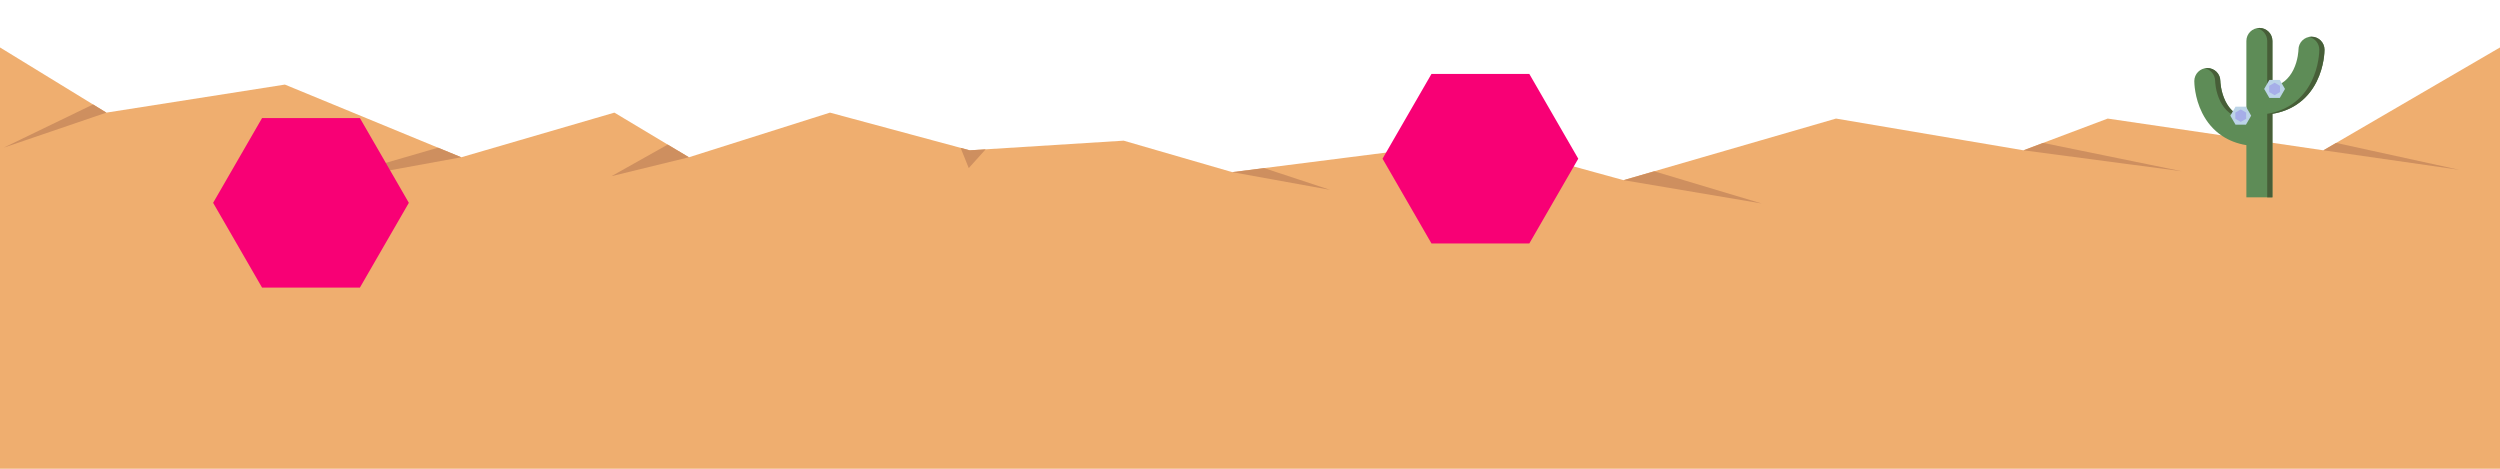
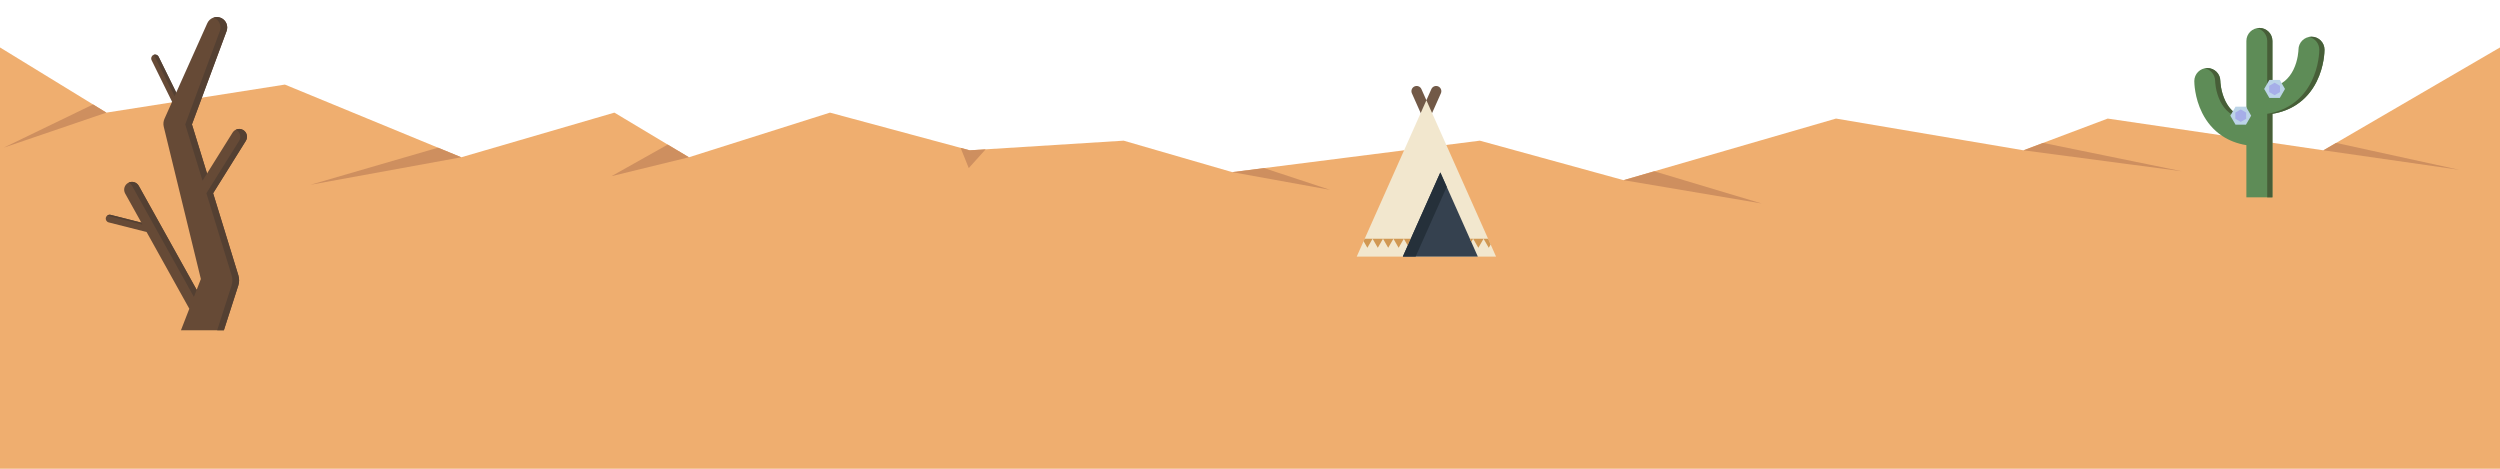
<svg xmlns="http://www.w3.org/2000/svg" version="1.1" x="0px" y="0px" viewBox="0 0 4800 900" enable-background="new 0 0 4800 900" xml:space="preserve">
  <g id="measurement_x5F_tools">
    <g>
      <polygon fill="#EFAE6F" points="0,91.095 204.25,216.238 547,162.399 885.665,301.959 1179.606,216.238 1322.711,301.959     1593.523,216.238 1861.92,288.602 2157.41,270.077 2365.934,330.518 2841.273,270.077 3117.218,345.921 3525.137,227.656     3885.065,288.602 4046.767,227.656 4460.95,288.602 4800,91.095 4800,900 0,900   " />
      <polygon fill="#CE8F5F" points="204.25,216.238 7,283.556 178.657,200.557   " />
      <polygon fill="#CE8F5F" points="885.665,301.959 596,354.792 841.006,283.556   " />
      <polygon fill="#CE8F5F" points="1322.711,301.959 1174,338.281 1282.042,277.597   " />
      <polygon fill="#CE8F5F" points="2365.934,330.518 2553.674,364.509 2427.085,322.742   " />
      <polygon fill="#CE8F5F" points="1844.4,283.878 1860,322.742 1892.479,286.686 1861.92,288.602   " />
      <polygon fill="#CE8F5F" points="3117.218,345.921 3382.466,390.718 3176.022,328.873   " />
      <polygon fill="#CE8F5F" points="3885.065,288.602 4189.501,328.873 3922.819,274.373   " />
      <polygon fill="#CE8F5F" points="4485.377,274.373 4721.974,326.1 4460.95,288.602   " />
+     </g>
+     <g id="tent_1_">
+       <path fill="#725947" d="M2738.669,227.069c-3.948,0-7.527-2.323-9.135-5.931l-18.71-41.993    c-2.247-5.044,0.021-10.956,5.065-13.204c5.044-2.246,10.955,0.021,13.204,5.065l9.575,21.491l9.575-21.491    c2.248-5.045,8.159-7.312,13.204-5.065c5.045,2.248,7.312,8.16,5.065,13.204l-18.71,41.993    C2746.197,224.745,2742.617,227.069,2738.669,227.069z" />
+       <polygon fill="#F2E7CE" points="2738.669,192.497 2604.924,492.672 2872.415,492.672   " />
+       <polygon fill="#35414F" points="2693.421,492.672 2837.439,492.672 2765.43,331.058   " />
+       <polygon fill="#D19853" points="2645.347,475.732 2655.347,458.411 2635.347,458.411   " />
+       <polygon fill="#D19853" points="2665.347,475.732 2675.347,458.411 2655.347,458.411   " />
+       <polygon fill="#D19853" points="2685.347,475.732 2695.347,458.411 2675.347,458.411   " />
+       <polygon fill="#D19853" points="2695.347,458.411 2702.876,471.451 2708.686,458.411   " />
+       <polygon fill="#D19853" points="2824.899,464.527 2828.43,458.411 2822.174,458.411   " />
+       <polygon fill="#D19853" points="2838.43,475.732 2848.43,458.411 2828.43,458.411   " />
+       <g>
+         <polygon fill="#D19853" points="2635.347,458.411 2620.189,458.411 2618.08,463.144 2625.347,475.732    " />
+         <polygon fill="#D19853" points="2858.43,475.732 2862.063,469.439 2857.15,458.411 2848.43,458.411    " />
+       </g>
+       <polygon fill="#25303A" points="2765.43,331.058 2693.421,492.672 2718.046,492.672 2777.742,358.691   " />
    </g>
    <g>
      <g>
        <path fill="#5E8C57" d="M4438.048,70.467c-13.808,0-25,11.192-25,25c0,0.191-0.424,19.946-9.86,38.819     c-8.636,17.271-21.875,28.239-40.14,33.159V78.651c0-13.807-11.193-25-25-25s-25,11.193-25,25v148.978     c-18.265-4.92-31.504-15.887-40.14-33.159c-9.437-18.873-9.86-38.628-9.86-38.819c0-13.808-11.192-25-25-25s-25,11.192-25,25     c0,3.163,0.425,31.751,15.14,61.181c9.228,18.455,22.073,33.258,38.181,43.995c13.561,9.041,29.193,15.018,46.68,17.873v100.126     h50v-160.31c17.486-2.854,33.119-8.832,46.68-17.873c16.107-10.737,28.953-25.54,38.181-43.995     c14.715-29.43,15.14-58.018,15.14-61.181C4463.048,81.659,4451.855,70.467,4438.048,70.467z" />
        <g>
          <path fill="#475E38" d="M4253.048,155.651c0,0.191,0.424,19.946,9.86,38.819c8.636,17.271,21.875,28.239,40.14,33.159v-3.526      c-13.193-5.861-23.168-15.69-30.14-29.633c-9.437-18.873-9.86-38.628-9.86-38.819c0-13.808-11.192-25-25-25      c-1.712,0-3.384,0.173-5,0.501C4244.459,133.468,4253.048,143.555,4253.048,155.651z" />
          <path fill="#475E38" d="M4353.048,78.651v88.795c3.521-0.948,6.85-2.127,10-3.526V78.651c0-13.807-11.193-25-25-25      c-1.712,0-3.384,0.173-5,0.501C4344.458,56.468,4353.048,66.556,4353.048,78.651z" />
          <path fill="#475E38" d="M4438.048,70.467c-1.712,0-3.384,0.173-5,0.501c11.411,2.316,20,12.404,20,24.499      c0,3.163-0.425,31.751-15.14,61.181c-9.228,18.455-22.073,33.258-38.181,43.995c-13.561,9.041-29.193,15.018-46.68,17.873      v160.31h10v-160.31c17.486-2.854,33.119-8.832,46.68-17.873c16.107-10.737,28.953-25.54,38.181-43.995      c14.715-29.43,15.14-58.018,15.14-61.181C4463.048,81.659,4451.855,70.467,4438.048,70.467z" />
        </g>
      </g>
      <polygon fill="#BCD4E8" points="4357.199,188.094 4347.199,170.773 4357.199,153.453 4377.199,153.453 4387.199,170.773     4377.199,188.094   " />
      <polygon fill="#BCD4E8" points="4292.224,239.414 4282.224,222.094 4292.224,204.773 4312.224,204.773 4322.224,222.094     4312.224,239.414   " />
      <polygon fill="#A6AEE8" points="4377.578,176.765 4367.199,182.757 4356.82,176.765 4356.82,164.781 4367.199,158.789     4377.578,164.781   " />
      <polygon fill="#A6AEE8" points="4312.602,228.086 4302.224,234.078 4291.845,228.086 4291.845,216.102 4302.224,210.11     4312.602,216.102   " />
    </g>
-     <polygon fill="#F80075" points="503.138,552.146 409.19,389.423 503.138,226.699 691.035,226.699 784.984,389.423 691.035,552.146     " />
-     <polygon fill="#F80075" points="2748.412,467.43 2654.464,304.707 2748.412,141.984 2936.309,141.984 3030.257,304.707    2936.309,467.43  " />
+     <g>
+       <path fill="#664A36" d="M208.696,427.017l72.767,18.447l82.016,147.321l-16.087,41.385h82.436l27.05-84.01l0.65-2.011    c1.976-6.114,2.16-12.875,0.128-19.483l-48.48-157.656l62.806-100.535c4.389-7.025,2.252-16.279-4.774-20.669    c-7.028-4.391-16.281-2.252-20.669,4.774l-49.031,78.485l-28.98-94.242l66.508-179.138c3.608-9.788-0.916-20.898-10.579-25.227    c-10.086-4.518-21.925-0.005-26.443,10.081L338.378,177.66l-33.866-68.734c-1.83-3.716-6.326-5.244-10.042-3.413    c-3.716,1.83-5.244,6.327-3.413,10.042l39.069,79.296c0.092,0.188,0.206,0.356,0.312,0.532l-14.59,32.57    c-2.108,4.704-2.733,10.131-1.417,15.527l0.392,1.606l70.844,290.621l-8.07,20.761L266.488,356.892    c-4.028-7.238-13.163-9.839-20.401-5.81s-9.84,13.163-5.81,20.401l31.155,55.962l-59.051-14.97    c-4.015-1.015-8.096,1.412-9.112,5.428C202.251,421.918,204.68,425.998,208.696,427.017z" />
+       <path fill="#544032" d="M411.558,34.458c9.662,4.329,14.187,15.438,10.578,25.227l-66.508,179.138l33.235,108.078l8.644-13.836    l-28.98-94.242l66.508-179.138c3.608-9.788-0.916-20.898-10.578-25.227c-4.802-2.151-9.993-2.235-14.61-0.665    C410.421,33.989,410.993,34.205,411.558,34.458z" />
+       <path fill="#544032" d="M253.59,356.892l118.702,213.219l5.304-13.643L266.488,356.892c-3.872-6.958-12.458-9.612-19.547-6.23    C249.656,351.955,252.016,354.063,253.59,356.892z" />
+       <path fill="#544032" d="M467.207,249.806c-4.507-2.816-9.924-2.934-14.391-0.812c0.506,0.242,1.005,0.508,1.492,0.812    c7.026,4.39,9.163,13.644,4.774,20.669L396.277,371.01l48.48,157.656c2.032,6.608,1.849,13.369-0.128,19.483l-0.65,2.011    l-27.05,84.01h12.898l27.05-84.01l0.65-2.011c1.977-6.114,2.16-12.875,0.128-19.483l-48.48-157.656l62.806-100.535    C476.37,263.449,474.233,254.195,467.207,249.806z" />
+       <path fill="#544032" d="M273.551,431.253l-2.119-3.807l-59.051-14.97c-2.449-0.619-4.919,0.048-6.707,1.57L273.551,431.253z" />
+       <path fill="#544032" d="M335.185,184.788l3.193-7.128l-33.866-68.734c-1.689-3.431-5.651-4.99-9.173-3.769L335.185,184.788z" />
+     </g>
  </g>
</svg>
